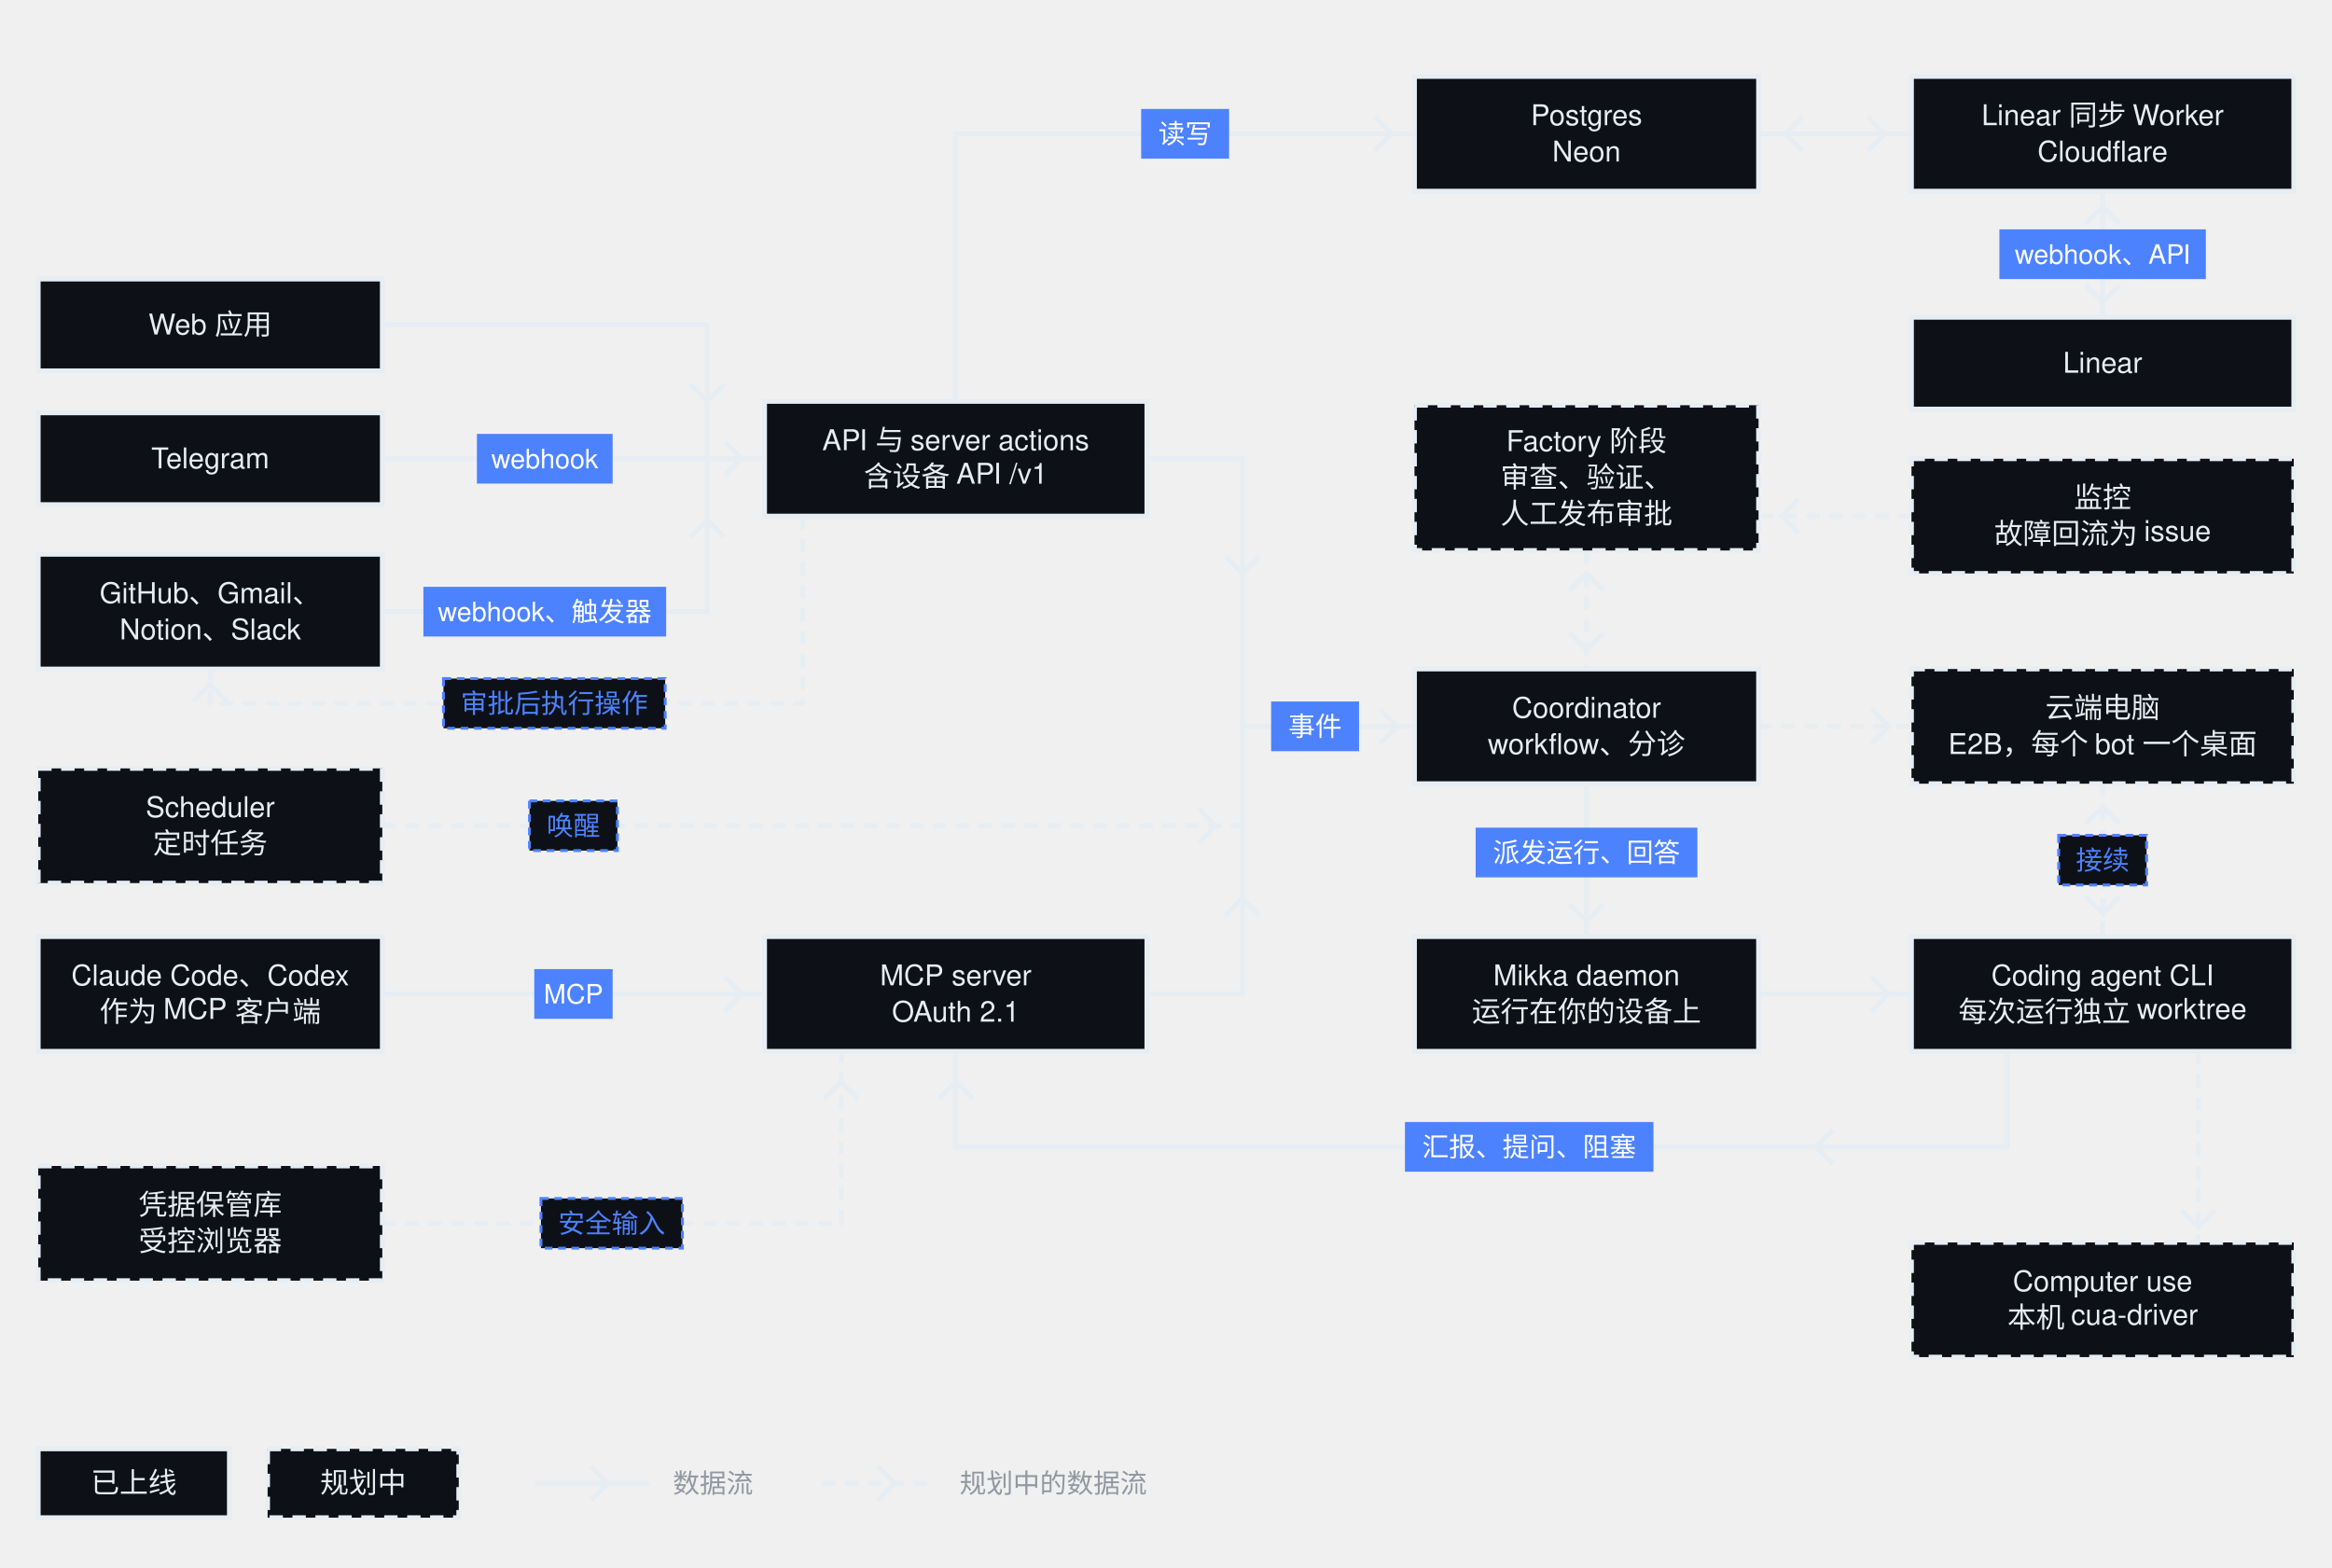
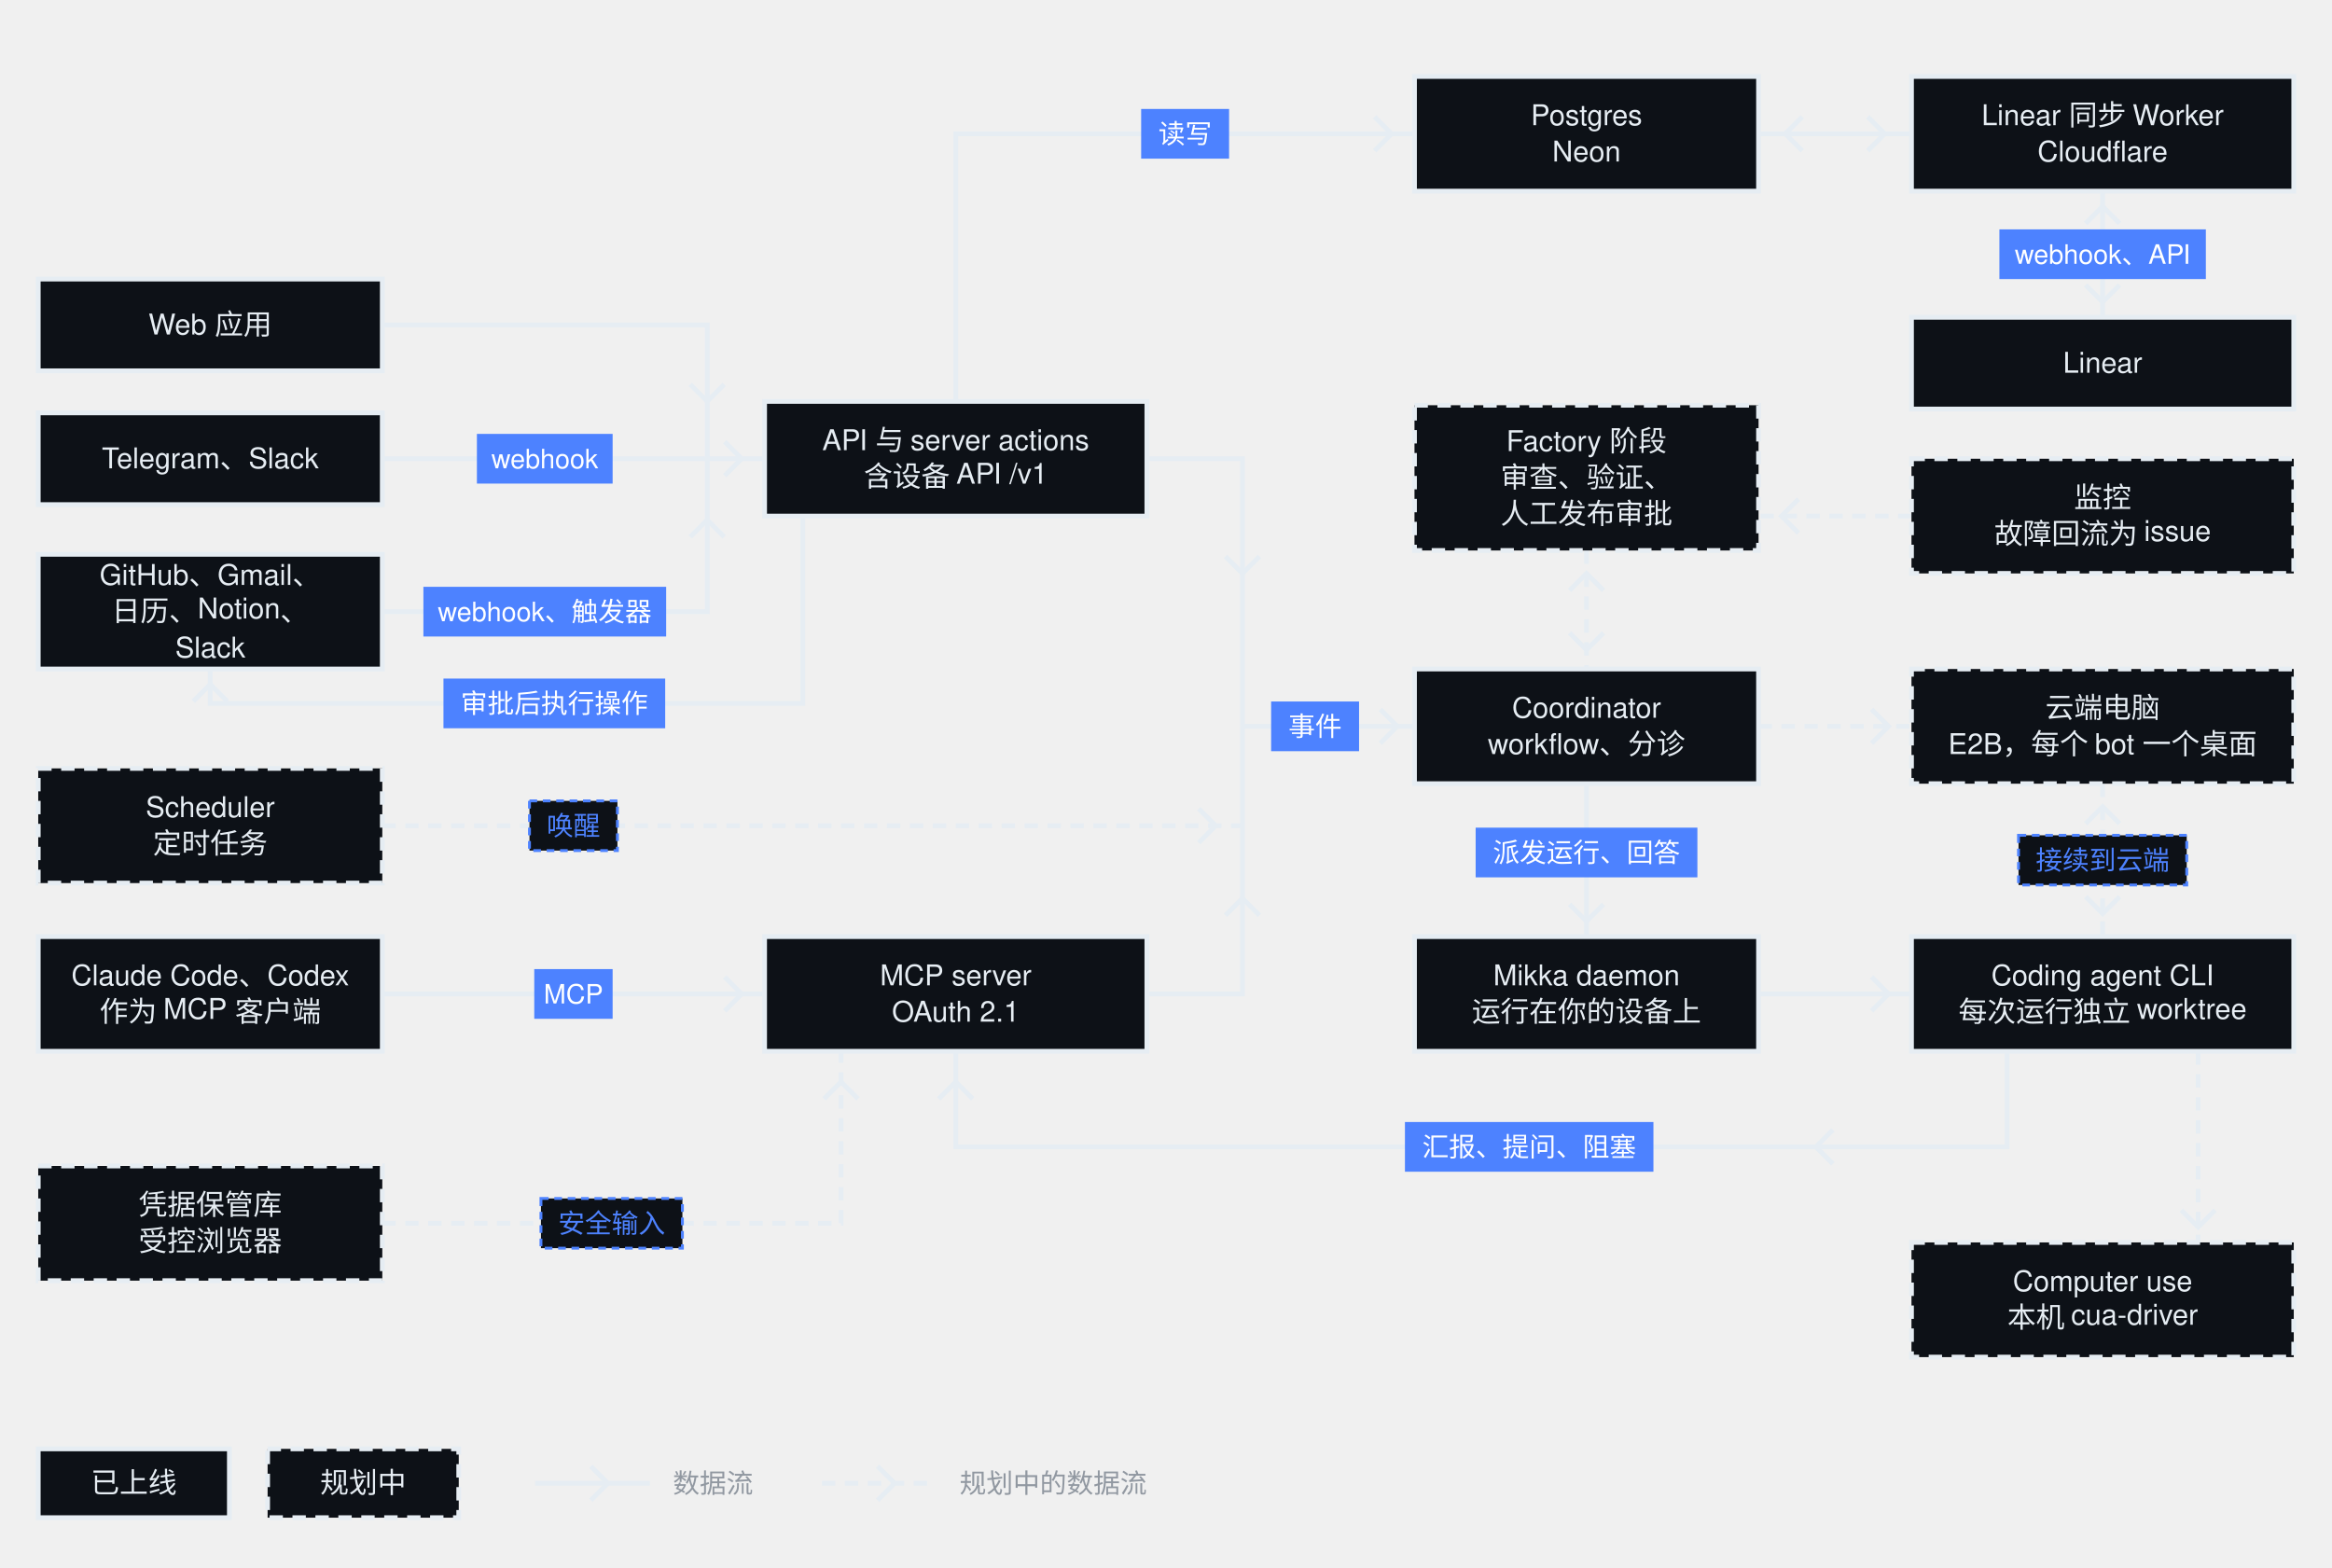
<svg xmlns="http://www.w3.org/2000/svg" width="1220" height="820" viewBox="0 0 1220 820" font-family="-apple-system, BlinkMacSystemFont, &quot;Segoe UI&quot;, Helvetica, Arial, &quot;PingFang SC&quot;, &quot;Noto Sans CJK SC&quot;, &quot;Microsoft YaHei&quot;, sans-serif" role="img" aria-label="Mikka 架构">
  <path d="M200 170 L370 170 L370 240" fill="none" stroke="#e6edf3" stroke-width="2.5" />
  <path d="M362 202 L370 210 L378 202" fill="none" stroke="#e6edf3" stroke-width="2.5" stroke-linecap="square" stroke-linejoin="miter" />
  <path d="M200 320 L370 320 L370 240" fill="none" stroke="#e6edf3" stroke-width="2.5" />
  <path d="M362 280 L370 272 L378 280" fill="none" stroke="#e6edf3" stroke-width="2.5" stroke-linecap="square" stroke-linejoin="miter" />
  <path d="M200 240 L400 240" fill="none" stroke="#e6edf3" stroke-width="2.5" />
  <path d="M380 232 L388 240 L380 248" fill="none" stroke="#e6edf3" stroke-width="2.5" stroke-linecap="square" stroke-linejoin="miter" />
  <rect x="249.5" y="227" width="71" height="26" fill="#4d82ff" />
  <text x="285" y="245" text-anchor="middle" font-size="14" fill="#ffffff">webhook</text>
  <rect x="221.5" y="307" width="127" height="26" fill="#4d82ff" />
  <text x="285" y="325" text-anchor="middle" font-size="14" fill="#ffffff">webhook、触发器</text>
-   <path d="M420 270 L420 368 L110 368 L110 350" fill="none" stroke="#e6edf3" stroke-width="2.5" stroke-dasharray="7 5" />
+   <path d="M420 270 L420 368 L110 368 L110 350" fill="none" stroke="#e6edf3" stroke-width="2.5" />
  <path d="M102 366 L110 358 L118 366" fill="none" stroke="#e6edf3" stroke-width="2.5" stroke-linecap="square" stroke-linejoin="miter" />
-   <rect x="232" y="355" width="116" height="26" fill="#0d1117" stroke="#4d82ff" stroke-width="1.5" stroke-dasharray="4 3" />
-   <text x="290" y="373" text-anchor="middle" font-size="14" fill="#4d82ff">审批后执行操作</text>
+   <rect x="232" y="355" width="116" height="26" fill="#4d82ff" />
+   <text x="290" y="373" text-anchor="middle" font-size="14" fill="#ffffff">审批后执行操作</text>
  <path d="M200 520 L400 520" fill="none" stroke="#e6edf3" stroke-width="2.5" />
  <path d="M380 512 L388 520 L380 528" fill="none" stroke="#e6edf3" stroke-width="2.5" stroke-linecap="square" stroke-linejoin="miter" />
  <rect x="279.5" y="507" width="41" height="26" fill="#4d82ff" />
  <text x="300" y="525" text-anchor="middle" font-size="14" fill="#ffffff">MCP</text>
  <path d="M200 640 L440 640 L440 550" fill="none" stroke="#e6edf3" stroke-width="2.5" stroke-dasharray="7 5" />
  <path d="M432 574 L440 566 L448 574" fill="none" stroke="#e6edf3" stroke-width="2.5" stroke-linecap="square" stroke-linejoin="miter" />
  <rect x="283" y="627" width="74" height="26" fill="#0d1117" stroke="#4d82ff" stroke-width="1.5" stroke-dasharray="4 3" />
  <text x="320" y="645" text-anchor="middle" font-size="14" fill="#4d82ff">安全输入</text>
  <path d="M500 210 L500 70 L740 70" fill="none" stroke="#e6edf3" stroke-width="2.5" />
  <path d="M720 62 L728 70 L720 78" fill="none" stroke="#e6edf3" stroke-width="2.5" stroke-linecap="square" stroke-linejoin="miter" />
  <rect x="597" y="57" width="46" height="26" fill="#4d82ff" />
  <text x="620" y="75" text-anchor="middle" font-size="14" fill="#ffffff">读写</text>
  <path d="M920 70 L1000 70" fill="none" stroke="#e6edf3" stroke-width="2.5" />
  <path d="M942 62 L934 70 L942 78" fill="none" stroke="#e6edf3" stroke-width="2.5" stroke-linecap="square" stroke-linejoin="miter" />
  <path d="M978 62 L986 70 L978 78" fill="none" stroke="#e6edf3" stroke-width="2.5" stroke-linecap="square" stroke-linejoin="miter" />
  <path d="M1100 100 L1100 166" fill="none" stroke="#e6edf3" stroke-width="2.5" />
  <path d="M1092 150 L1100 158 L1108 150" fill="none" stroke="#e6edf3" stroke-width="2.5" stroke-linecap="square" stroke-linejoin="miter" />
  <path d="M1092 116 L1100 108 L1108 116" fill="none" stroke="#e6edf3" stroke-width="2.5" stroke-linecap="square" stroke-linejoin="miter" />
  <rect x="1046" y="120" width="108" height="26" fill="#4d82ff" />
  <text x="1100" y="138" text-anchor="middle" font-size="14" fill="#ffffff">webhook、API</text>
  <path d="M600 240 L650 240 L650 380" fill="none" stroke="#e6edf3" stroke-width="2.5" />
  <path d="M642 292 L650 300 L658 292" fill="none" stroke="#e6edf3" stroke-width="2.5" stroke-linecap="square" stroke-linejoin="miter" />
  <path d="M600 520 L650 520 L650 380" fill="none" stroke="#e6edf3" stroke-width="2.5" />
  <path d="M642 478 L650 470 L658 478" fill="none" stroke="#e6edf3" stroke-width="2.5" stroke-linecap="square" stroke-linejoin="miter" />
  <path d="M650 380 L740 380" fill="none" stroke="#e6edf3" stroke-width="2.5" />
  <path d="M723 372 L731 380 L723 388" fill="none" stroke="#e6edf3" stroke-width="2.5" stroke-linecap="square" stroke-linejoin="miter" />
  <rect x="665" y="367" width="46" height="26" fill="#4d82ff" />
  <text x="688" y="385" text-anchor="middle" font-size="14" fill="#ffffff">事件</text>
  <path d="M200 432 L650 432" fill="none" stroke="#e6edf3" stroke-width="2.5" stroke-dasharray="7 5" />
  <path d="M628 424 L636 432 L628 440" fill="none" stroke="#e6edf3" stroke-width="2.5" stroke-linecap="square" stroke-linejoin="miter" />
  <rect x="277" y="419" width="46" height="26" fill="#0d1117" stroke="#4d82ff" stroke-width="1.5" stroke-dasharray="4 3" />
  <text x="300" y="437" text-anchor="middle" font-size="14" fill="#4d82ff">唤醒</text>
  <path d="M830 288 L830 350" fill="none" stroke="#e6edf3" stroke-width="2.5" stroke-dasharray="7 5" />
  <path d="M822 308 L830 300 L838 308" fill="none" stroke="#e6edf3" stroke-width="2.5" stroke-linecap="square" stroke-linejoin="miter" />
  <path d="M822 332 L830 340 L838 332" fill="none" stroke="#e6edf3" stroke-width="2.5" stroke-linecap="square" stroke-linejoin="miter" />
  <path d="M1000 270 L920 270" fill="none" stroke="#e6edf3" stroke-width="2.5" stroke-dasharray="7 5" />
  <path d="M940 262 L932 270 L940 278" fill="none" stroke="#e6edf3" stroke-width="2.5" stroke-linecap="square" stroke-linejoin="miter" />
  <path d="M920 380 L1000 380" fill="none" stroke="#e6edf3" stroke-width="2.5" stroke-dasharray="7 5" />
  <path d="M980 372 L988 380 L980 388" fill="none" stroke="#e6edf3" stroke-width="2.5" stroke-linecap="square" stroke-linejoin="miter" />
  <path d="M830 410 L830 490" fill="none" stroke="#e6edf3" stroke-width="2.5" />
  <path d="M822 474 L830 482 L838 474" fill="none" stroke="#e6edf3" stroke-width="2.5" stroke-linecap="square" stroke-linejoin="miter" />
  <rect x="772" y="433" width="116" height="26" fill="#4d82ff" />
  <text x="830" y="451" text-anchor="middle" font-size="14" fill="#ffffff">派发运行、回答</text>
  <path d="M920 520 L1000 520" fill="none" stroke="#e6edf3" stroke-width="2.5" />
  <path d="M980 512 L988 520 L980 528" fill="none" stroke="#e6edf3" stroke-width="2.5" stroke-linecap="square" stroke-linejoin="miter" />
  <path d="M1100 410 L1100 490" fill="none" stroke="#e6edf3" stroke-width="2.5" stroke-dasharray="7 5" />
  <path d="M1092 430 L1100 422 L1108 430" fill="none" stroke="#e6edf3" stroke-width="2.5" stroke-linecap="square" stroke-linejoin="miter" />
  <path d="M1092 470 L1100 478 L1108 470" fill="none" stroke="#e6edf3" stroke-width="2.5" stroke-linecap="square" stroke-linejoin="miter" />
-   <rect x="1077" y="437" width="46" height="26" fill="#0d1117" stroke="#4d82ff" stroke-width="1.5" stroke-dasharray="4 3" />
-   <text x="1100" y="455" text-anchor="middle" font-size="14" fill="#4d82ff">接续</text>
+   <rect x="1056" y="437" width="88" height="26" fill="#0d1117" stroke="#4d82ff" stroke-width="1.5" stroke-dasharray="4 3" />
+   <text x="1100" y="455" text-anchor="middle" font-size="14" fill="#4d82ff">接续到云端</text>
  <path d="M1150 550 L1150 650" fill="none" stroke="#e6edf3" stroke-width="2.5" stroke-dasharray="7 5" />
  <path d="M1142 634 L1150 642 L1158 634" fill="none" stroke="#e6edf3" stroke-width="2.5" stroke-linecap="square" stroke-linejoin="miter" />
  <path d="M1050 550 L1050 600 L500 600 L500 550" fill="none" stroke="#e6edf3" stroke-width="2.5" />
  <path d="M958 592 L950 600 L958 608" fill="none" stroke="#e6edf3" stroke-width="2.5" stroke-linecap="square" stroke-linejoin="miter" />
  <path d="M492 574 L500 566 L508 574" fill="none" stroke="#e6edf3" stroke-width="2.5" stroke-linecap="square" stroke-linejoin="miter" />
  <rect x="735" y="587" width="130" height="26" fill="#4d82ff" />
  <text x="800" y="605" text-anchor="middle" font-size="14" fill="#ffffff">汇报、提问、阻塞</text>
  <rect x="20" y="146" width="180" height="48" fill="#0d1117" stroke="#e6edf3" stroke-width="2.5" />
  <text x="110" y="175" text-anchor="middle" font-size="15" fill="#e6edf3">Web 应用</text>
  <rect x="20" y="216" width="180" height="48" fill="#0d1117" stroke="#e6edf3" stroke-width="2.5" />
-   <text x="110" y="245" text-anchor="middle" font-size="15" fill="#e6edf3">Telegram</text>
+   <text x="110" y="245" text-anchor="middle" font-size="15" fill="#e6edf3">Telegram、Slack</text>
  <rect x="20" y="290" width="180" height="60" fill="#0d1117" stroke="#e6edf3" stroke-width="2.5" />
-   <text x="110" y="315.5" text-anchor="middle" font-size="15" fill="#e6edf3">GitHub、Gmail、</text>
-   <text x="110" y="334.5" text-anchor="middle" font-size="15" fill="#e6edf3">Notion、Slack</text>
+   <text x="110" y="306" text-anchor="middle" font-size="15" fill="#e6edf3">GitHub、Gmail、</text>
+   <text x="110" y="325" text-anchor="middle" font-size="15" fill="#e6edf3">日历、Notion、</text>
+   <text x="110" y="344" text-anchor="middle" font-size="15" fill="#e6edf3">Slack</text>
  <rect x="20" y="402" width="180" height="60" fill="#0d1117" stroke="#e6edf3" stroke-width="2.5" stroke-dasharray="7 5" />
  <text x="110" y="427.5" text-anchor="middle" font-size="15" fill="#e6edf3">Scheduler</text>
  <text x="110" y="446.5" text-anchor="middle" font-size="15" fill="#e6edf3">定时任务</text>
  <rect x="20" y="490" width="180" height="60" fill="#0d1117" stroke="#e6edf3" stroke-width="2.5" />
  <text x="110" y="515.5" text-anchor="middle" font-size="15" fill="#e6edf3">Claude Code、Codex</text>
  <text x="110" y="534.5" text-anchor="middle" font-size="15" fill="#e6edf3">作为 MCP 客户端</text>
  <rect x="20" y="610" width="180" height="60" fill="#0d1117" stroke="#e6edf3" stroke-width="2.5" stroke-dasharray="7 5" />
  <text x="110" y="635.5" text-anchor="middle" font-size="15" fill="#e6edf3">凭据保管库</text>
  <text x="110" y="654.5" text-anchor="middle" font-size="15" fill="#e6edf3">受控浏览器</text>
  <rect x="400" y="210" width="200" height="60" fill="#0d1117" stroke="#e6edf3" stroke-width="2.5" />
  <text x="500" y="235.5" text-anchor="middle" font-size="15" fill="#e6edf3">API 与 server actions</text>
  <text x="500" y="254.5" text-anchor="middle" font-size="15" fill="#e6edf3">含设备 API /v1</text>
  <rect x="400" y="490" width="200" height="60" fill="#0d1117" stroke="#e6edf3" stroke-width="2.5" />
  <text x="500" y="515.5" text-anchor="middle" font-size="15" fill="#e6edf3">MCP server</text>
  <text x="500" y="534.5" text-anchor="middle" font-size="15" fill="#e6edf3">OAuth 2.1</text>
  <rect x="740" y="40" width="180" height="60" fill="#0d1117" stroke="#e6edf3" stroke-width="2.5" />
  <text x="830" y="65.5" text-anchor="middle" font-size="15" fill="#e6edf3">Postgres</text>
  <text x="830" y="84.5" text-anchor="middle" font-size="15" fill="#e6edf3">Neon</text>
  <rect x="740" y="212" width="180" height="76" fill="#0d1117" stroke="#e6edf3" stroke-width="2.5" stroke-dasharray="7 5" />
  <text x="830" y="236" text-anchor="middle" font-size="15" fill="#e6edf3">Factory 阶段</text>
  <text x="830" y="255" text-anchor="middle" font-size="15" fill="#e6edf3">审查、验证、</text>
  <text x="830" y="274" text-anchor="middle" font-size="15" fill="#e6edf3">人工发布审批</text>
  <rect x="740" y="350" width="180" height="60" fill="#0d1117" stroke="#e6edf3" stroke-width="2.5" />
  <text x="830" y="375.5" text-anchor="middle" font-size="15" fill="#e6edf3">Coordinator</text>
  <text x="830" y="394.5" text-anchor="middle" font-size="15" fill="#e6edf3">workflow、分诊</text>
  <rect x="740" y="490" width="180" height="60" fill="#0d1117" stroke="#e6edf3" stroke-width="2.5" />
  <text x="830" y="515.5" text-anchor="middle" font-size="15" fill="#e6edf3">Mikka daemon</text>
  <text x="830" y="534.5" text-anchor="middle" font-size="15" fill="#e6edf3">运行在你的设备上</text>
  <rect x="1000" y="40" width="200" height="60" fill="#0d1117" stroke="#e6edf3" stroke-width="2.5" />
  <text x="1100" y="65.5" text-anchor="middle" font-size="15" fill="#e6edf3">Linear 同步 Worker</text>
  <text x="1100" y="84.5" text-anchor="middle" font-size="15" fill="#e6edf3">Cloudflare</text>
  <rect x="1000" y="166" width="200" height="48" fill="#0d1117" stroke="#e6edf3" stroke-width="2.5" />
  <text x="1100" y="195" text-anchor="middle" font-size="15" fill="#e6edf3">Linear</text>
  <rect x="1000" y="240" width="200" height="60" fill="#0d1117" stroke="#e6edf3" stroke-width="2.5" stroke-dasharray="7 5" />
  <text x="1100" y="265.5" text-anchor="middle" font-size="15" fill="#e6edf3">监控</text>
  <text x="1100" y="284.5" text-anchor="middle" font-size="15" fill="#e6edf3">故障回流为 issue</text>
  <rect x="1000" y="350" width="200" height="60" fill="#0d1117" stroke="#e6edf3" stroke-width="2.5" stroke-dasharray="7 5" />
  <text x="1100" y="375.5" text-anchor="middle" font-size="15" fill="#e6edf3">云端电脑</text>
  <text x="1100" y="394.5" text-anchor="middle" font-size="15" fill="#e6edf3">E2B，每个 bot 一个桌面</text>
  <rect x="1000" y="490" width="200" height="60" fill="#0d1117" stroke="#e6edf3" stroke-width="2.5" />
  <text x="1100" y="515.5" text-anchor="middle" font-size="15" fill="#e6edf3">Coding agent CLI</text>
  <text x="1100" y="534.5" text-anchor="middle" font-size="15" fill="#e6edf3">每次运行独立 worktree</text>
  <rect x="1000" y="650" width="200" height="60" fill="#0d1117" stroke="#e6edf3" stroke-width="2.5" stroke-dasharray="7 5" />
  <text x="1100" y="675.5" text-anchor="middle" font-size="15" fill="#e6edf3">Computer use</text>
  <text x="1100" y="694.5" text-anchor="middle" font-size="15" fill="#e6edf3">本机 cua-driver</text>
  <rect x="20" y="758" width="100" height="36" fill="#0d1117" stroke="#e6edf3" stroke-width="2.5" />
  <text x="70" y="781" text-anchor="middle" font-size="15" fill="#e6edf3">已上线</text>
  <rect x="140" y="758" width="100" height="36" fill="#0d1117" stroke="#e6edf3" stroke-width="2.5" stroke-dasharray="7 5" />
  <text x="190" y="781" text-anchor="middle" font-size="15" fill="#e6edf3">规划中</text>
  <path d="M280 776 L340 776" fill="none" stroke="#e6edf3" stroke-width="2.5" />
  <path d="M310 768 L318 776 L310 784" fill="none" stroke="#e6edf3" stroke-width="2.5" stroke-linecap="square" stroke-linejoin="miter" />
  <text x="352" y="781" font-size="14" fill="#9198a1">数据流</text>
  <path d="M430 776 L490 776" fill="none" stroke="#e6edf3" stroke-width="2.5" stroke-dasharray="7 5" />
  <path d="M460 768 L468 776 L460 784" fill="none" stroke="#e6edf3" stroke-width="2.5" stroke-linecap="square" stroke-linejoin="miter" />
  <text x="502" y="781" font-size="14" fill="#9198a1">规划中的数据流</text>
</svg>
